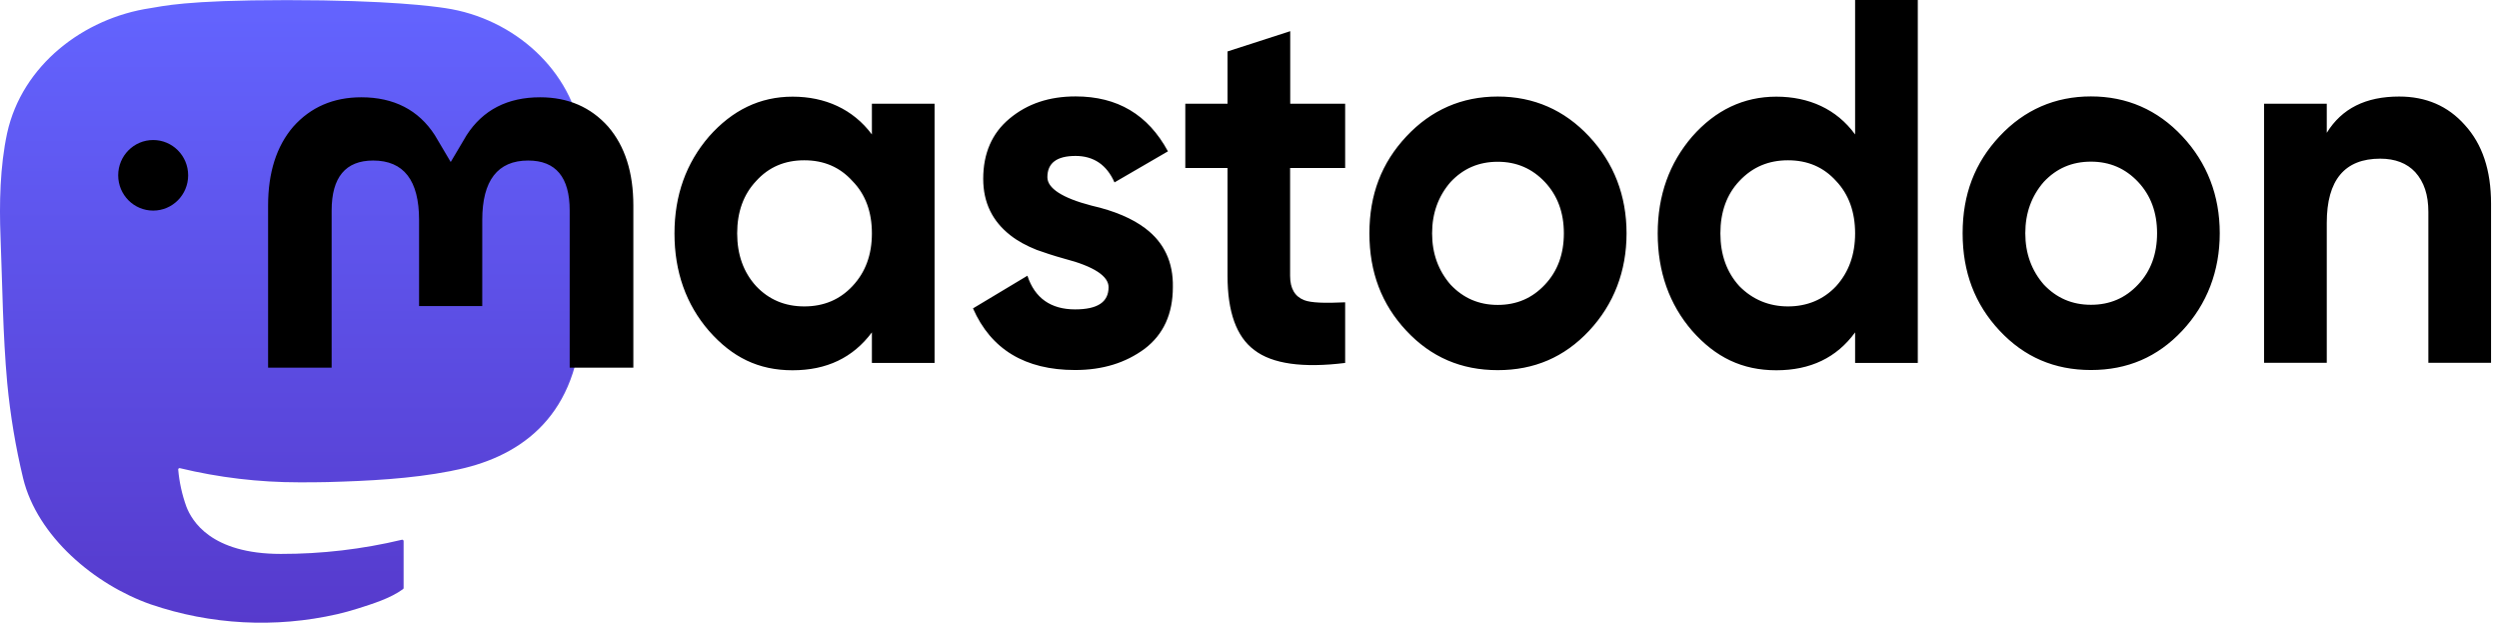
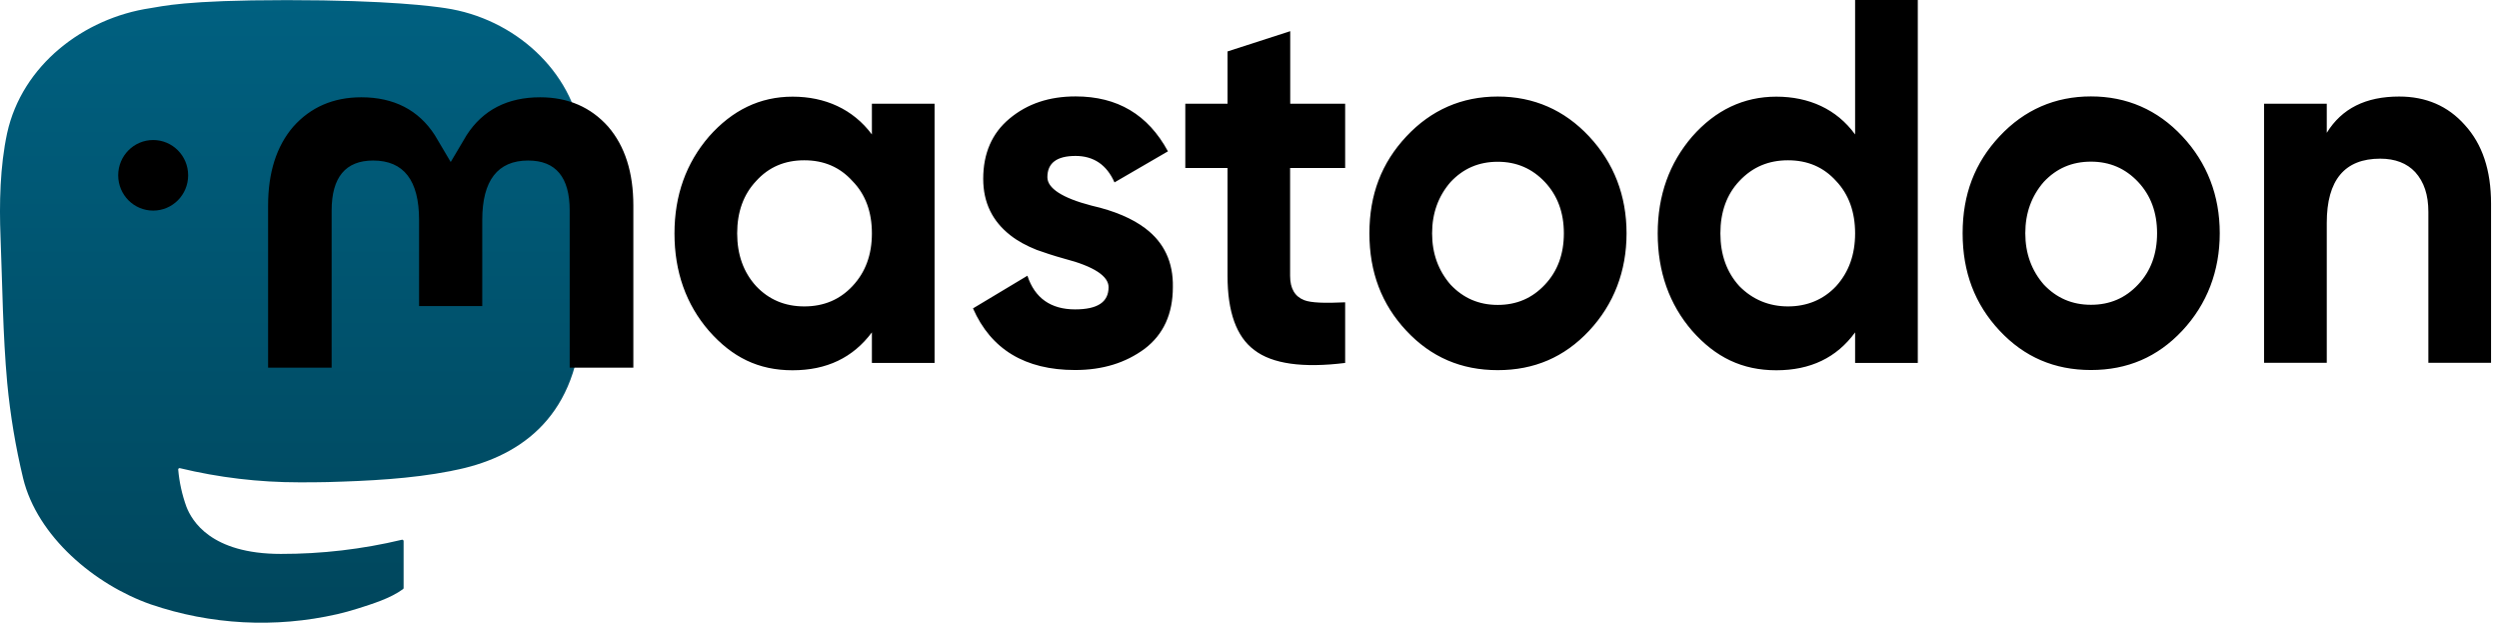
<svg xmlns="http://www.w3.org/2000/svg" xmlns:xlink="http://www.w3.org/1999/xlink" width="261" height="66" viewBox="0 0 261 66" fill="none">
  <symbol id="logo-symbol-wordmark">
    <path d="M60.754 14.403C59.814 7.419 53.727 1.916 46.512 0.849C45.294 0.669 40.682 0.013 29.997 0.013H29.918C19.23 0.013 16.937 0.669 15.72 0.849C8.705 1.886 2.299 6.832 0.745 13.898C-0.003 17.378 -0.083 21.237 0.056 24.776C0.254 29.851 0.293 34.918 0.753 39.973C1.072 43.331 1.628 46.661 2.417 49.941C3.894 55.997 9.875 61.037 15.734 63.093C22.008 65.237 28.754 65.593 35.218 64.121C35.929 63.956 36.632 63.764 37.325 63.545C38.897 63.046 40.738 62.487 42.091 61.507C42.11 61.493 42.125 61.475 42.136 61.455C42.147 61.434 42.153 61.412 42.153 61.389V56.49C42.153 56.469 42.148 56.447 42.138 56.428C42.129 56.409 42.115 56.392 42.098 56.379C42.081 56.365 42.061 56.356 42.04 56.351C42.019 56.346 41.997 56.347 41.976 56.351C37.834 57.341 33.59 57.836 29.332 57.829C22.005 57.829 20.034 54.351 19.469 52.904C19.016 51.653 18.727 50.348 18.612 49.022C18.611 49 18.615 48.977 18.624 48.957C18.633 48.937 18.647 48.919 18.664 48.904C18.682 48.89 18.702 48.88 18.724 48.876C18.745 48.871 18.768 48.871 18.79 48.877C22.862 49.859 27.037 50.355 31.227 50.354C32.234 50.354 33.239 50.354 34.246 50.328C38.46 50.209 42.901 49.994 47.047 49.184C47.15 49.164 47.253 49.146 47.342 49.119C53.881 47.864 60.104 43.923 60.736 33.943C60.76 33.55 60.819 29.828 60.819 29.42C60.822 28.035 61.265 19.591 60.754 14.403Z" fill="url(#paint0_linear_89_11)" />
    <path d="M12.344 18.303C12.344 16.267 13.978 14.619 15.997 14.619C18.016 14.619 19.65 16.267 19.65 18.303C19.65 20.34 18.016 21.987 15.997 21.987C13.978 21.987 12.344 20.34 12.344 18.303Z" fill="currentColor" />
    <path d="M66.148 21.468V38.384H59.499V21.974C59.499 18.511 58.058 16.76 55.164 16.76C51.975 16.76 50.367 18.848 50.367 22.96V31.95H43.769V22.96C43.769 18.835 42.174 16.76 38.971 16.76C36.09 16.76 34.637 18.511 34.637 21.974V38.384H28V21.468C28 18.018 28.875 15.268 30.624 13.231C32.437 11.195 34.804 10.157 37.736 10.157C41.132 10.157 43.717 11.48 45.415 14.114L47.074 16.915L48.733 14.114C50.431 11.48 53.004 10.157 56.412 10.157C59.344 10.157 61.711 11.195 63.525 13.231C65.274 15.268 66.148 18.005 66.148 21.468ZM89.03 29.874C90.406 28.409 91.062 26.579 91.062 24.361C91.062 22.143 90.406 20.301 89.03 18.9C87.705 17.434 86.033 16.734 84.001 16.734C81.969 16.734 80.296 17.434 78.972 18.9C77.647 20.301 76.991 22.143 76.991 24.361C76.991 26.579 77.647 28.422 78.972 29.874C80.296 31.275 81.969 31.989 84.001 31.989C86.033 31.989 87.705 31.288 89.03 29.874ZM91.062 10.832H97.609V37.891H91.062V34.7C89.081 37.346 86.342 38.656 82.779 38.656C79.216 38.656 76.477 37.307 74.046 34.544C71.653 31.781 70.444 28.37 70.444 24.374C70.444 20.379 71.666 17.019 74.046 14.256C76.489 11.493 79.383 10.092 82.779 10.092C86.174 10.092 89.081 11.389 91.062 14.036V10.845V10.832ZM119.654 23.868C121.583 25.334 122.548 27.384 122.496 29.978C122.496 32.741 121.532 34.907 119.551 36.412C117.57 37.878 115.178 38.63 112.284 38.63C107.049 38.63 103.499 36.464 101.621 32.196L107.306 28.785C108.065 31.107 109.737 32.3 112.284 32.3C114.625 32.3 115.782 31.548 115.782 29.978C115.782 28.837 114.265 27.812 111.165 27.008C109.995 26.683 109.03 26.359 108.271 26.087C107.204 25.659 106.29 25.166 105.532 24.569C103.654 23.103 102.689 21.157 102.689 18.667C102.689 16.02 103.602 13.906 105.429 12.388C107.306 10.819 109.596 10.066 112.335 10.066C116.709 10.066 119.898 11.96 121.982 15.8L116.4 19.043C115.59 17.201 114.213 16.28 112.335 16.28C110.355 16.28 109.39 17.032 109.39 18.498C109.39 19.64 110.908 20.664 114.008 21.468C116.4 22.013 118.278 22.818 119.641 23.855L119.654 23.868ZM140.477 17.538H134.741V28.798C134.741 30.147 135.255 30.964 136.22 31.34C136.927 31.613 138.355 31.665 140.49 31.561V37.891C136.079 38.436 132.876 37.995 130.998 36.542C129.12 35.141 128.207 32.534 128.207 28.811V17.538H123.795V10.832H128.207V5.37L134.754 3.256V10.832H140.49V17.538H140.477ZM161.352 29.719C162.677 28.318 163.333 26.528 163.333 24.361C163.333 22.195 162.677 20.418 161.352 19.004C160.027 17.603 158.407 16.889 156.426 16.889C154.445 16.889 152.825 17.59 151.5 19.004C150.227 20.47 149.571 22.247 149.571 24.361C149.571 26.476 150.227 28.253 151.5 29.719C152.825 31.12 154.445 31.833 156.426 31.833C158.407 31.833 160.027 31.133 161.352 29.719ZM146.883 34.531C144.297 31.768 143.024 28.422 143.024 24.361C143.024 20.301 144.297 17.006 146.883 14.243C149.468 11.48 152.67 10.079 156.426 10.079C160.182 10.079 163.384 11.48 165.97 14.243C168.555 17.006 169.88 20.418 169.88 24.361C169.88 28.305 168.555 31.768 165.97 34.531C163.384 37.294 160.233 38.643 156.426 38.643C152.619 38.643 149.468 37.294 146.883 34.531ZM191.771 29.874C193.095 28.409 193.751 26.579 193.751 24.361C193.751 22.143 193.095 20.301 191.771 18.9C190.446 17.434 188.774 16.734 186.742 16.734C184.709 16.734 183.037 17.434 181.661 18.9C180.336 20.301 179.68 22.143 179.68 24.361C179.68 26.579 180.336 28.422 181.661 29.874C183.037 31.275 184.761 31.989 186.742 31.989C188.722 31.989 190.446 31.288 191.771 29.874ZM193.751 0H200.298V37.891H193.751V34.7C191.822 37.346 189.082 38.656 185.52 38.656C181.957 38.656 179.179 37.307 176.735 34.544C174.343 31.781 173.134 28.37 173.134 24.374C173.134 20.379 174.356 17.019 176.735 14.256C179.166 11.493 182.111 10.092 185.52 10.092C188.928 10.092 191.822 11.389 193.751 14.036V0.013V0ZM223.308 29.706C224.633 28.305 225.289 26.515 225.289 24.348C225.289 22.182 224.633 20.405 223.308 18.991C221.983 17.59 220.363 16.877 218.382 16.877C216.401 16.877 214.78 17.577 213.456 18.991C212.182 20.457 211.526 22.234 211.526 24.348C211.526 26.463 212.182 28.24 213.456 29.706C214.78 31.107 216.401 31.82 218.382 31.82C220.363 31.82 221.983 31.12 223.308 29.706ZM208.838 34.518C206.253 31.755 204.98 28.409 204.98 24.348C204.98 20.288 206.253 16.993 208.838 14.23C211.424 11.467 214.626 10.066 218.382 10.066C222.137 10.066 225.34 11.467 227.925 14.23C230.511 16.993 231.835 20.405 231.835 24.348C231.835 28.292 230.511 31.755 227.925 34.518C225.34 37.281 222.189 38.63 218.382 38.63C214.575 38.63 211.424 37.281 208.838 34.518ZM260.17 21.261V37.878H253.623V22.13C253.623 20.34 253.173 18.991 252.247 17.966C251.385 17.045 250.164 16.565 248.594 16.565C244.89 16.565 243.012 18.783 243.012 23.272V37.878H236.466V10.832H243.012V13.867C244.581 11.325 247.077 10.079 250.575 10.079C253.366 10.079 255.656 11.052 257.431 13.05C259.257 15.047 260.17 17.759 260.17 21.274" fill="currentColor" />
    <defs>
      <linearGradient id="paint0_linear_89_11" x1="30.5" y1="0.013" x2="30.5" y2="65.013" gradientUnits="userSpaceOnUse">
-         <stop stop-color="#6364FF" />
-         <stop offset="1" stop-color="#563ACC" />
+         <stop stop-color="#006080" />
+         <stop offset="1" stop-color="#00465C" />
      </linearGradient>
    </defs>
  </symbol>
  <use xlink:href="#logo-symbol-wordmark" />
</svg>
